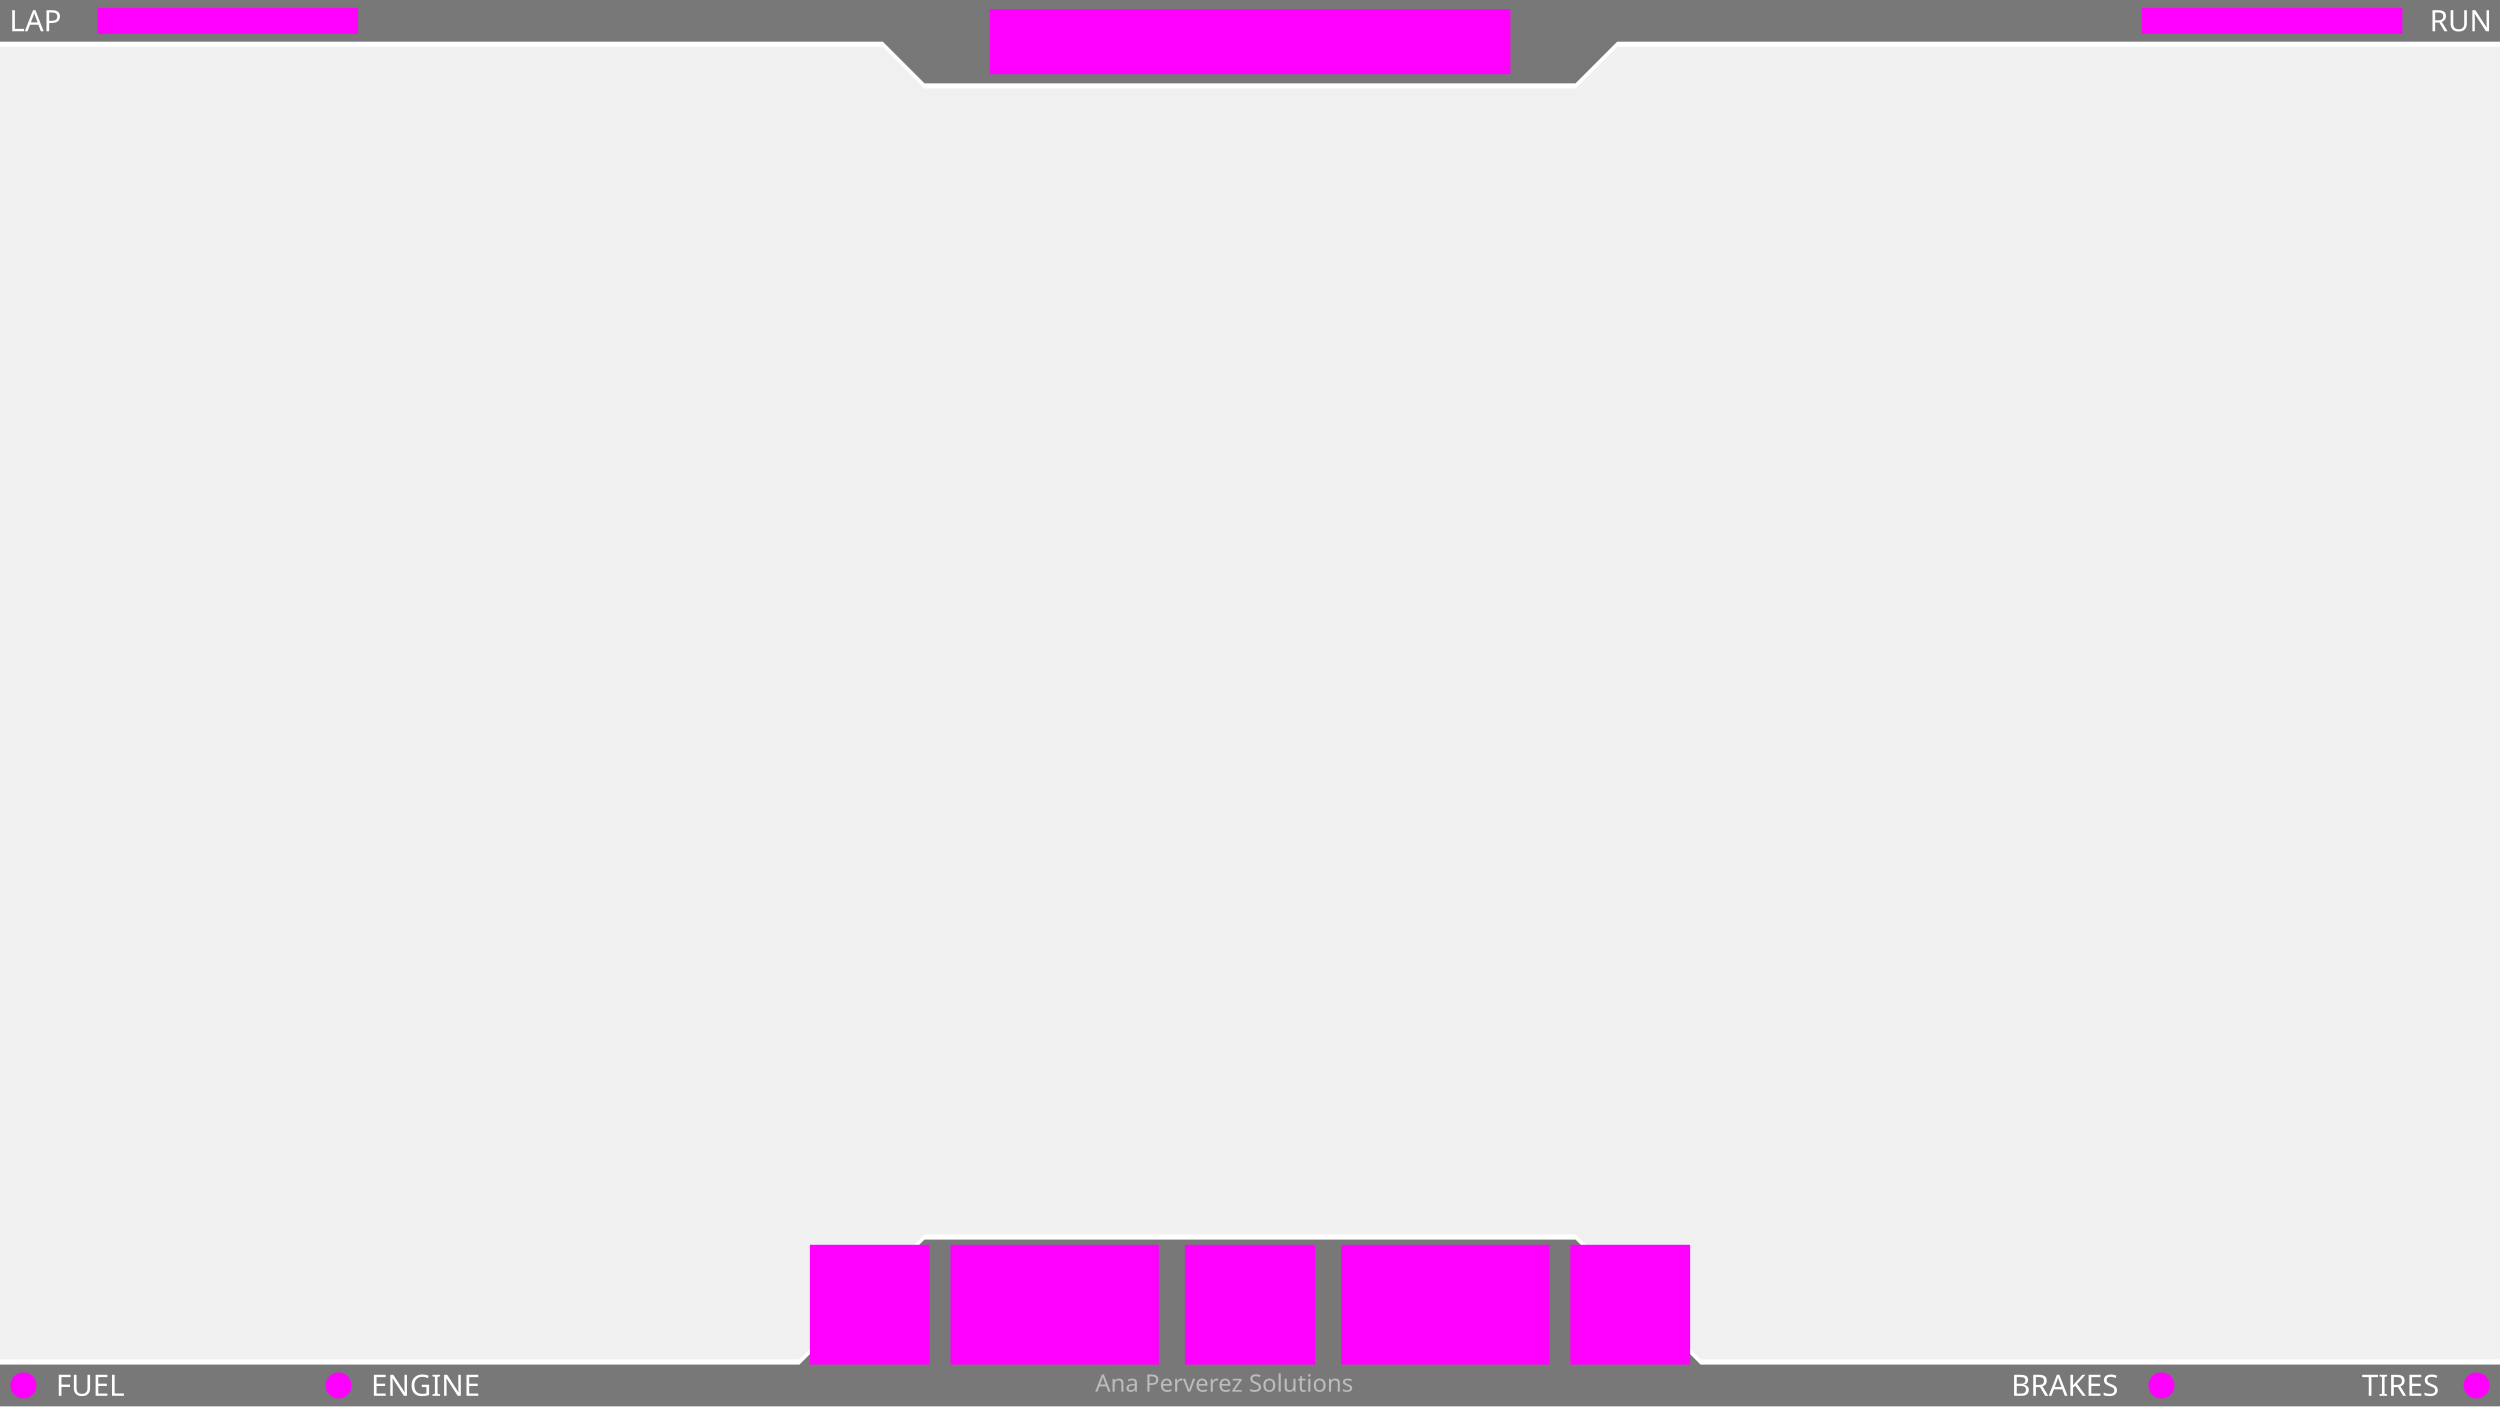
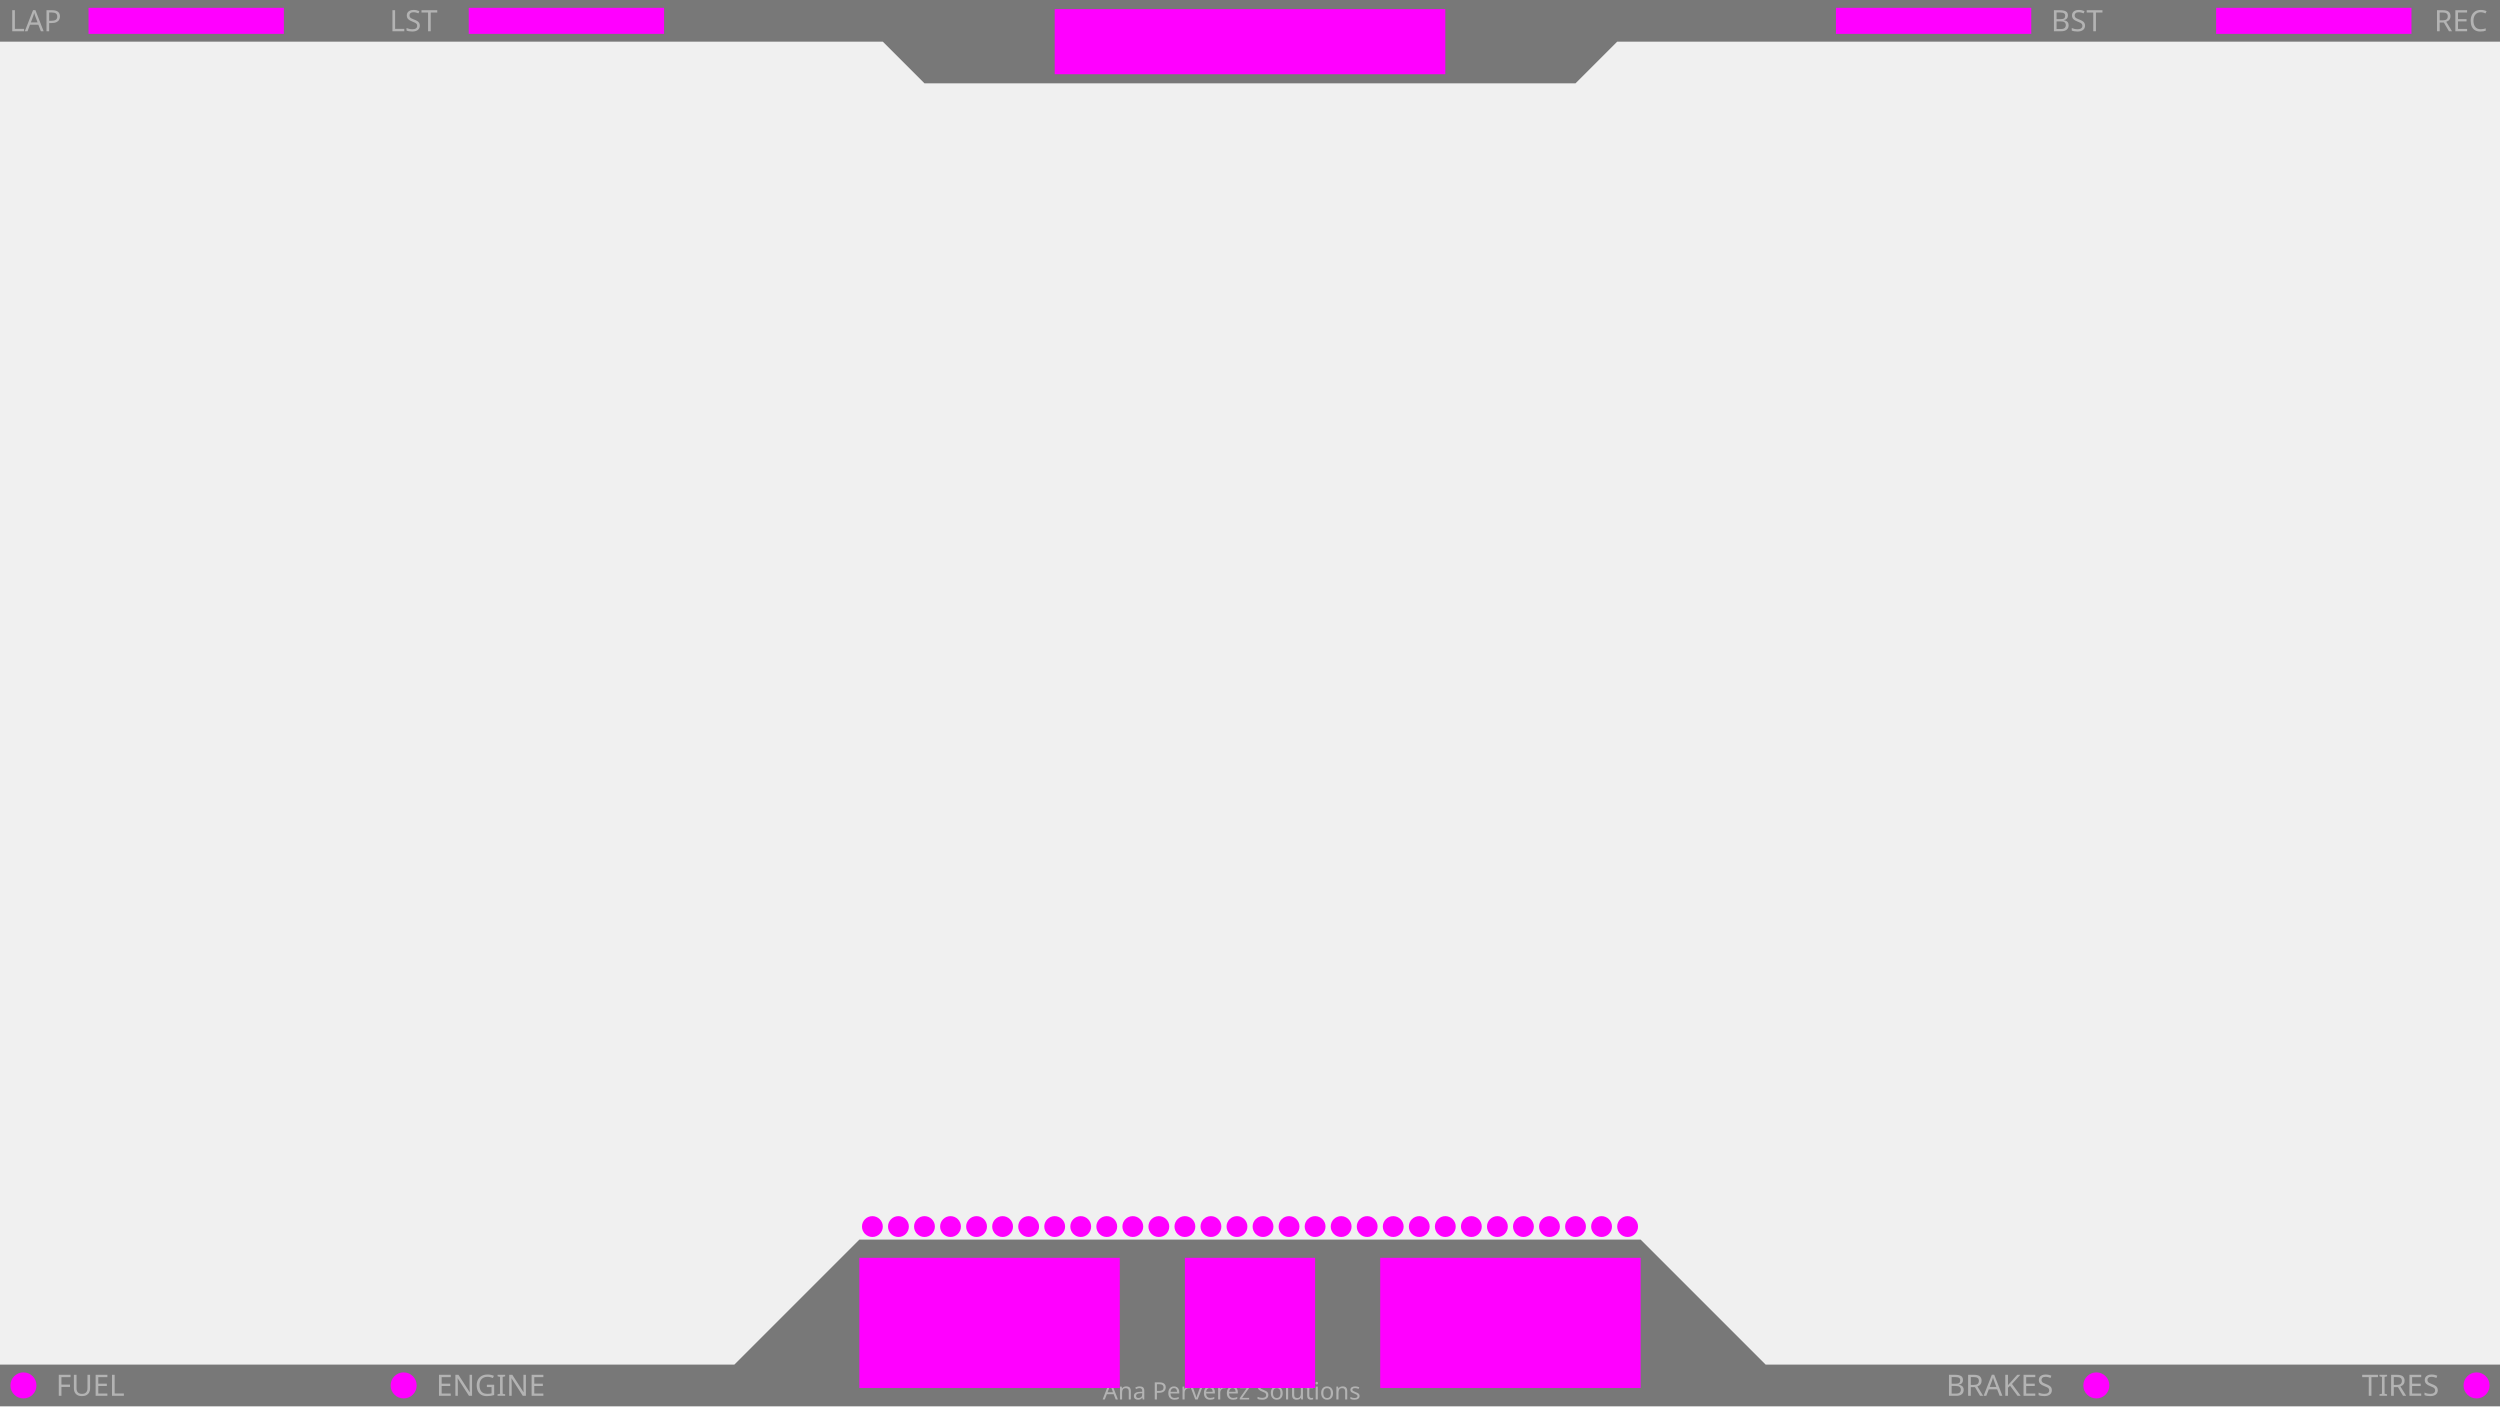
<svg xmlns="http://www.w3.org/2000/svg" xmlns:xlink="http://www.w3.org/1999/xlink" width="1920" height="1080" id="svg2" version="1.1">
  <defs id="defs4">
    <linearGradient id="linearGradient4676">
      <stop style="stop-color:#ff0000;stop-opacity:1;" offset="0" id="stop4678" />
      <stop style="stop-color:#640000;stop-opacity:1;" offset="1" id="stop4680" />
    </linearGradient>
    <linearGradient id="linearGradient4897">
      <stop id="stop4899" offset="0" style="stop-color:#ff0000;stop-opacity:1;" />
      <stop style="stop-color:#c80000;stop-opacity:1;" offset="0.85" id="stop4901" />
      <stop id="stop4903" offset="1" style="stop-color:#640000;stop-opacity:1;" />
    </linearGradient>
    <linearGradient id="linearGradient4873">
      <stop style="stop-color:#ffff00;stop-opacity:1;" offset="0" id="stop4875" />
      <stop id="stop4877" offset="0.85" style="stop-color:#c8c800;stop-opacity:1;" />
      <stop style="stop-color:#646400;stop-opacity:1;" offset="1" id="stop4879" />
    </linearGradient>
    <linearGradient id="linearGradient4847">
      <stop id="stop4849" offset="0" style="stop-color:#00ff00;stop-opacity:1;" />
      <stop style="stop-color:#00c800;stop-opacity:1;" offset="0.85" id="stop4851" />
      <stop id="stop4853" offset="1" style="stop-color:#006400;stop-opacity:1;" />
    </linearGradient>
    <linearGradient id="linearGradient4274">
      <stop style="stop-color:#000000;stop-opacity:1;" offset="0" id="stop4276" />
      <stop id="stop4282" offset="0.85" style="stop-color:#646464;stop-opacity:1;" />
      <stop style="stop-color:#c8c8c8;stop-opacity:1;" offset="1" id="stop4278" />
    </linearGradient>
    <radialGradient xlink:href="#linearGradient4847" id="radialGradient7056" gradientUnits="userSpaceOnUse" gradientTransform="matrix(1,0,0,0.9733333,0,17.51327)" cx="409.112" cy="656.746" fx="409.112" fy="656.746" r="75.761" />
    <radialGradient xlink:href="#linearGradient4847" id="radialGradient7058" gradientUnits="userSpaceOnUse" gradientTransform="matrix(1,0,0,0.9733333,0,17.51327)" cx="409.112" cy="656.746" fx="409.112" fy="656.746" r="75.761" />
    <radialGradient xlink:href="#linearGradient4847" id="radialGradient7060" gradientUnits="userSpaceOnUse" gradientTransform="matrix(1,0,0,0.9733333,0,17.51327)" cx="409.112" cy="656.746" fx="409.112" fy="656.746" r="75.761" />
    <radialGradient xlink:href="#linearGradient4873" id="radialGradient7062" gradientUnits="userSpaceOnUse" gradientTransform="matrix(1,0,0,0.9733333,0,17.51327)" cx="409.112" cy="656.746" fx="409.112" fy="656.746" r="75.761" />
    <radialGradient xlink:href="#linearGradient4873" id="radialGradient7064" gradientUnits="userSpaceOnUse" gradientTransform="matrix(1,0,0,0.9733333,0,17.51327)" cx="409.112" cy="656.746" fx="409.112" fy="656.746" r="75.761" />
    <radialGradient xlink:href="#linearGradient4873" id="radialGradient7066" gradientUnits="userSpaceOnUse" gradientTransform="matrix(1,0,0,0.9733333,0,17.51327)" cx="409.112" cy="656.746" fx="409.112" fy="656.746" r="75.761" />
    <radialGradient xlink:href="#linearGradient4873" id="radialGradient7068" gradientUnits="userSpaceOnUse" gradientTransform="matrix(1,0,0,0.9733333,0,17.51327)" cx="409.112" cy="656.746" fx="409.112" fy="656.746" r="75.761" />
    <radialGradient xlink:href="#linearGradient4897" id="radialGradient7070" gradientUnits="userSpaceOnUse" gradientTransform="matrix(1,0,0,0.9733333,0,17.51327)" cx="409.112" cy="656.746" fx="409.112" fy="656.746" r="75.761" />
    <radialGradient xlink:href="#linearGradient4897" id="radialGradient7072" gradientUnits="userSpaceOnUse" gradientTransform="matrix(1,0,0,0.9733333,0,17.51327)" cx="409.112" cy="656.746" fx="409.112" fy="656.746" r="75.761" />
  </defs>
  <g id="layer1">
-     <path style="fill:#ffffff;fill-opacity:1;stroke:none" d="M 710 948 L 614 1044 L 0 1044 L 0 1048 L 614 1048 L 710 952 L 1210 952 L 1306 1048 L 1920 1048 L 1920 1044 L 1306 1044 L 1210 948 L 710 948 z " id="path3962" />
-     <path style="fill:#000000;fill-opacity:1;stroke:none;opacity:0.5" d="M 710 952 L 614 1048 L 0 1048 L 0 1080 L 1920 1080 L 1920 1048 L 1306 1048 L 1210 952 L 710 952 z " id="rect3176" />
-     <path style="fill:#ffffff;fill-opacity:1;stroke:none" d="M 0 32 L 0 36 L 678 36 L 710 68 L 1210 68 L 1242 36 L 1920 36 L 1920 32 L 1242 32 L 1210 64 L 710 64 L 678 32 L 0 32 z " id="path3964" />
-     <path style="fill:#000000;fill-opacity:1;stroke:none;opacity:0.5" d="M 0 0 L 0 32 L 678 32 L 710 64 L 1210 64 L 1242 32 L 1920 32 L 1920 0 L 0 0 z " id="rect3952" />
-     <text xml:space="preserve" style="font-size:22.63px;font-style:normal;font-weight:normal;line-height:125%;letter-spacing:0px;word-spacing:0px;fill:#ffffff;fill-opacity:1;stroke:none;font-family:Sans" x="7.204" y="24" id="text4012">
-       <tspan id="tspan4014" x="7.204" y="24" style="font-style:normal;font-variant:normal;font-weight:normal;font-stretch:normal;font-family:Bitwise;-inkscape-font-specification:Bitwise;fill:#ffffff">LAP</tspan>
+     <path style="display:inline;opacity:0.5;fill:#000000;fill-opacity:1;stroke:none" d="m 0,0 0,32 678,0 32,32 500,0 32,-32 678,0 0,-32 L 0,0 z" id="rect3078" />
+     <text xml:space="preserve" style="font-size:22.63px;font-style:normal;font-weight:normal;line-height:125%;letter-spacing:0px;word-spacing:0px;fill:#b3b3b3;fill-opacity:1;stroke:none;font-family:Sans" x="7.204" y="24" id="text4012">
+       <tspan id="tspan4014" x="7.204" y="24" style="font-style:normal;font-variant:normal;font-weight:normal;font-stretch:normal;fill:#b3b3b3;font-family:Bitwise;-inkscape-font-specification:Bitwise">LAP</tspan>
    </text>
-     <text id="text4016" y="24" x="1865.967" style="font-size:22.63px;font-style:normal;font-weight:normal;line-height:125%;letter-spacing:0px;word-spacing:0px;fill:#ffffff;fill-opacity:1;stroke:none;font-family:Sans" xml:space="preserve">
-       <tspan style="font-style:normal;font-variant:normal;font-weight:normal;font-stretch:normal;font-family:Bitwise;-inkscape-font-specification:Bitwise;fill:#ffffff" y="24" x="1865.967" id="tspan4018">RUN</tspan>
+     <path style="opacity:0.5;fill:#000000;fill-opacity:1;stroke:none;display:inline" d="m 660,952 -96,96 -564,0 0,32 1920,0 0,-32 -564,0 -96,-96 -600,0 z" id="path3082" />
+     <text id="text4024" y="1072" x="42.961" style="font-size:22.63px;font-style:normal;font-weight:normal;line-height:125%;letter-spacing:0px;word-spacing:0px;fill:#b3b3b3;fill-opacity:1;stroke:none;font-family:Sans" xml:space="preserve">
+       <tspan style="font-style:normal;font-variant:normal;font-weight:normal;font-stretch:normal;fill:#b3b3b3;font-family:Bitwise;-inkscape-font-specification:Bitwise" y="1072" x="42.961" id="tspan4026">FUEL</tspan>
    </text>
-     <text id="text4024" y="1072" x="42.961" style="font-size:22.63px;font-style:normal;font-weight:normal;line-height:125%;letter-spacing:0px;word-spacing:0px;fill:#ffffff;fill-opacity:1;stroke:none;font-family:Sans" xml:space="preserve">
-       <tspan style="font-style:normal;font-variant:normal;font-weight:normal;font-stretch:normal;fill:#ffffff;font-family:Bitwise;-inkscape-font-specification:Bitwise" y="1072" x="42.961" id="tspan4026">FUEL</tspan>
+     <text xml:space="preserve" style="font-size:22.63px;font-style:normal;font-weight:normal;line-height:125%;letter-spacing:0px;word-spacing:0px;fill:#b3b3b3;fill-opacity:1;stroke:none;font-family:Sans" x="334.961" y="1072" id="text4028">
+       <tspan id="tspan4030" x="334.961" y="1072" style="font-style:normal;font-variant:normal;font-weight:normal;font-stretch:normal;fill:#b3b3b3;font-family:Bitwise;-inkscape-font-specification:Bitwise">ENGINE</tspan>
    </text>
-     <text xml:space="preserve" style="font-size:22.63px;font-style:normal;font-weight:normal;line-height:125%;letter-spacing:0px;word-spacing:0px;fill:#ffffff;fill-opacity:1;stroke:none;font-family:Sans" x="284.961" y="1072" id="text4028">
-       <tspan id="tspan4030" x="284.961" y="1072" style="font-style:normal;font-variant:normal;font-weight:normal;font-stretch:normal;fill:#ffffff;font-family:Bitwise;-inkscape-font-specification:Bitwise">ENGINE</tspan>
+     <text id="text4032" y="1072" x="1494.63" style="font-size:22.63px;font-style:normal;font-weight:normal;line-height:125%;letter-spacing:0px;word-spacing:0px;fill:#b3b3b3;fill-opacity:1;stroke:none;font-family:Sans" xml:space="preserve">
+       <tspan style="font-style:normal;font-variant:normal;font-weight:normal;font-stretch:normal;fill:#b3b3b3;font-family:Bitwise;-inkscape-font-specification:Bitwise" y="1072" x="1494.63" id="tspan4034">BRAKES</tspan>
    </text>
-     <text id="text4032" y="1072" x="1544.63" style="font-size:22.63px;font-style:normal;font-weight:normal;line-height:125%;letter-spacing:0px;word-spacing:0px;fill:#ffffff;fill-opacity:1;stroke:none;font-family:Sans" xml:space="preserve">
-       <tspan style="font-style:normal;font-variant:normal;font-weight:normal;font-stretch:normal;fill:#ffffff;font-family:Bitwise;-inkscape-font-specification:Bitwise" y="1072" x="1544.63" id="tspan4034">BRAKES</tspan>
+     <text xml:space="preserve" style="font-size:22.63px;font-style:normal;font-weight:normal;line-height:125%;letter-spacing:0px;word-spacing:0px;fill:#b3b3b3;fill-opacity:1;stroke:none;font-family:Sans" x="1813.945" y="1072" id="text4036">
+       <tspan id="tspan4038" x="1813.945" y="1072" style="font-style:normal;font-variant:normal;font-weight:normal;font-stretch:normal;fill:#b3b3b3;font-family:Bitwise;-inkscape-font-specification:Bitwise">TIRES</tspan>
    </text>
-     <text xml:space="preserve" style="font-size:22.63px;font-style:normal;font-weight:normal;line-height:125%;letter-spacing:0px;word-spacing:0px;fill:#ffffff;fill-opacity:1;stroke:none;font-family:Sans" x="1813.945" y="1072" id="text4036">
-       <tspan id="tspan4038" x="1813.945" y="1072" style="font-style:normal;font-variant:normal;font-weight:normal;font-stretch:normal;fill:#ffffff;font-family:Bitwise;-inkscape-font-specification:Bitwise">TIRES</tspan>
+     <text id="text3049" y="24" x="299.204" style="font-size:22.63px;font-style:normal;font-weight:normal;line-height:125%;letter-spacing:0px;word-spacing:0px;fill:#b3b3b3;fill-opacity:1;stroke:none;font-family:Sans" xml:space="preserve">
+       <tspan style="font-style:normal;font-variant:normal;font-weight:normal;font-stretch:normal;fill:#b3b3b3;font-family:Bitwise;-inkscape-font-specification:Bitwise" y="24" x="299.204" id="tspan3051">LST</tspan>
    </text>
-     <text id="text4013" y="1068.798" x="841.131" style="display:inline;font-size:18.416px;font-style:normal;font-weight:normal;line-height:125%;letter-spacing:0px;word-spacing:0px;opacity:0.5;fill:#ffffff;fill-opacity:1;stroke:none;font-family:Sans" xml:space="preserve">
-       <tspan style="font-style:normal;font-variant:normal;font-weight:normal;font-stretch:normal;fill:#ffffff;font-family:Copperplate;-inkscape-font-specification:Copperplate" y="1068.798" x="841.131" id="tspan4015">Ana Perverez Solutions</tspan>
+     <text xml:space="preserve" style="font-size:22.63px;font-style:normal;font-weight:normal;line-height:125%;letter-spacing:0px;word-spacing:0px;fill:#b3b3b3;fill-opacity:1;stroke:none;font-family:Sans" x="1575.226" y="24" id="text3053">
+       <tspan id="tspan3055" x="1575.226" y="24" style="font-style:normal;font-variant:normal;font-weight:normal;font-stretch:normal;fill:#b3b3b3;font-family:Bitwise;-inkscape-font-specification:Bitwise">BST</tspan>
+     </text>
+     <text id="text3057" y="24" x="1869.436" style="font-size:22.63px;font-style:normal;font-weight:normal;line-height:125%;letter-spacing:0px;word-spacing:0px;fill:#b3b3b3;fill-opacity:1;stroke:none;font-family:Sans" xml:space="preserve">
+       <tspan style="font-style:normal;font-variant:normal;font-weight:normal;font-stretch:normal;fill:#b3b3b3;font-family:Bitwise;-inkscape-font-specification:Bitwise" y="24" x="1869.436" id="tspan3059">REC</tspan>
+     </text>
+     <text xml:space="preserve" style="font-size:18.416px;font-style:normal;font-weight:normal;line-height:125%;letter-spacing:0px;word-spacing:0px;fill:#b3b3b3;fill-opacity:1;stroke:none;display:inline;font-family:Sans" x="846.82" y="1074.798" id="text3971">
+       <tspan id="tspan3973" x="846.82" y="1074.798" style="font-style:normal;font-variant:normal;font-weight:normal;font-stretch:normal;fill:#b3b3b3;font-family:Copperplate;-inkscape-font-specification:Copperplate">Ana Perverez Solutions</tspan>
    </text>
  </g>
  <g id="layer2" style="display:inline">
    <path style="fill:#ff00ff;fill-opacity:1;stroke:none" id="path3980" d="m 332.34,341.073 a 53.033,48.79 0 1 1 -106.066,0 53.033,48.79 0 1 1 106.066,0 z" transform="matrix(0.1885618,0,0,0.2049585,-34.66667,994.0941)" />
    <path transform="matrix(0.1885618,0,0,0.2049585,1849.333,994.0941)" d="m 332.34,341.073 a 53.033,48.79 0 1 1 -106.066,0 53.033,48.79 0 1 1 106.066,0 z" id="path3986" style="fill:#ff00ff;fill-opacity:1;stroke:none" />
-     <path transform="matrix(0.1885618,0,0,0.2049585,207.3333,994.0941)" d="m 332.34,341.073 a 53.033,48.79 0 1 1 -106.066,0 53.033,48.79 0 1 1 106.066,0 z" id="path3988" style="fill:#ff00ff;fill-opacity:1;stroke:none" />
-     <path style="fill:#ff00ff;fill-opacity:1;stroke:none" id="path3990" d="m 332.34,341.073 a 53.033,48.79 0 1 1 -106.066,0 53.033,48.79 0 1 1 106.066,0 z" transform="matrix(0.1885618,0,0,0.2049585,1607.333,994.0941)" />
-     <rect style="fill:#ff00ff;fill-opacity:1;stroke:none" id="rect3992" width="100" height="92" x="910" y="956" />
-     <rect style="fill:#ff00ff;fill-opacity:1;stroke:none" id="rect4004" width="160" height="92" x="1030" y="956" />
-     <rect y="956" x="730" height="92" width="160" id="rect4008" style="fill:#ff00ff;fill-opacity:1;stroke:none" />
-     <rect style="fill:#ff00ff;fill-opacity:1;stroke:none" id="rect4010" width="400" height="50" x="760" y="7" />
-     <rect y="6" x="75" height="20" width="200" id="rect4020" style="fill:#ff00ff;fill-opacity:1;stroke:none" />
-     <rect style="fill:#ff00ff;fill-opacity:1;stroke:none" id="rect4022" width="200" height="20" x="1645" y="6" />
-     <rect style="fill:#ff00ff;fill-opacity:1;stroke:none" id="rect3047" width="92" height="92" x="622" y="956" />
-     <rect style="fill:#ff00ff;fill-opacity:1;stroke:none" id="rect3049" width="92" height="92" x="1206" y="956" />
+     <path transform="matrix(0.1885618,0,0,0.2049585,257.3333,994.0941)" d="m 332.34,341.073 a 53.033,48.79 0 1 1 -106.066,0 53.033,48.79 0 1 1 106.066,0 z" id="path3988" style="fill:#ff00ff;fill-opacity:1;stroke:none" />
+     <path style="fill:#ff00ff;fill-opacity:1;stroke:none" id="path3990" d="m 332.34,341.073 a 53.033,48.79 0 1 1 -106.066,0 53.033,48.79 0 1 1 106.066,0 z" transform="matrix(0.1885618,0,0,0.2049585,1557.333,994.0941)" />
+     <rect style="fill:#ff00ff;fill-opacity:1;stroke:none" id="rect3063" width="150" height="20" x="68" y="6" />
+     <rect y="6" x="360" height="20" width="150" id="rect3065" style="fill:#ff00ff;fill-opacity:1;stroke:none" />
+     <rect style="fill:#ff00ff;fill-opacity:1;stroke:none" id="rect3067" width="150" height="20" x="1410" y="6" />
+     <rect y="6" x="1702" height="20" width="150" id="rect3069" style="fill:#ff00ff;fill-opacity:1;stroke:none" />
+     <rect style="fill:#ff00ff;fill-opacity:1;stroke:none" id="rect3071" width="300" height="50" x="810" y="7" />
+     <g id="g3931" transform="translate(-69.33513,392.188)">
+       <path transform="matrix(0.1508494,0,0,0.1639668,697.2018,493.8873)" d="m 332.34,341.073 a 53.033,48.79 0 1 1 -106.066,0 53.033,48.79 0 1 1 106.066,0 z" id="path3871" style="fill:#ff00ff;fill-opacity:1;stroke:none" />
+       <path style="fill:#ff00ff;fill-opacity:1;stroke:none" id="path3873" d="m 332.34,341.073 a 53.033,48.79 0 1 1 -106.066,0 53.033,48.79 0 1 1 106.066,0 z" transform="matrix(0.1508494,0,0,0.1639668,717.2018,493.8873)" />
+       <path transform="matrix(0.1508494,0,0,0.1639668,737.2018,493.8873)" d="m 332.34,341.073 a 53.033,48.79 0 1 1 -106.066,0 53.033,48.79 0 1 1 106.066,0 z" id="path3875" style="fill:#ff00ff;fill-opacity:1;stroke:none" />
+       <path style="fill:#ff00ff;fill-opacity:1;stroke:none" id="path3877" d="m 332.34,341.073 a 53.033,48.79 0 1 1 -106.066,0 53.033,48.79 0 1 1 106.066,0 z" transform="matrix(0.1508494,0,0,0.1639668,757.2018,493.8873)" />
+       <path transform="matrix(0.1508494,0,0,0.1639668,777.2018,493.8873)" d="m 332.34,341.073 a 53.033,48.79 0 1 1 -106.066,0 53.033,48.79 0 1 1 106.066,0 z" id="path3879" style="fill:#ff00ff;fill-opacity:1;stroke:none" />
+       <path style="fill:#ff00ff;fill-opacity:1;stroke:none" id="path3881" d="m 332.34,341.073 a 53.033,48.79 0 1 1 -106.066,0 53.033,48.79 0 1 1 106.066,0 z" transform="matrix(0.1508494,0,0,0.1639668,797.2018,493.8873)" />
+       <path transform="matrix(0.1508494,0,0,0.1639668,817.2018,493.8873)" d="m 332.34,341.073 a 53.033,48.79 0 1 1 -106.066,0 53.033,48.79 0 1 1 106.066,0 z" id="path3883" style="fill:#ff00ff;fill-opacity:1;stroke:none" />
+       <path style="fill:#ff00ff;fill-opacity:1;stroke:none" id="path3885" d="m 332.34,341.073 a 53.033,48.79 0 1 1 -106.066,0 53.033,48.79 0 1 1 106.066,0 z" transform="matrix(0.1508494,0,0,0.1639668,837.2018,493.8873)" />
+       <path transform="matrix(0.1508494,0,0,0.1639668,857.2018,493.8873)" d="m 332.34,341.073 a 53.033,48.79 0 1 1 -106.066,0 53.033,48.79 0 1 1 106.066,0 z" id="path3887" style="fill:#ff00ff;fill-opacity:1;stroke:none" />
+       <path style="fill:#ff00ff;fill-opacity:1;stroke:none" id="path3889" d="m 332.34,341.073 a 53.033,48.79 0 1 1 -106.066,0 53.033,48.79 0 1 1 106.066,0 z" transform="matrix(0.1508494,0,0,0.1639668,877.2018,493.8873)" />
+       <path transform="matrix(0.1508494,0,0,0.1639668,897.2018,493.8873)" d="m 332.34,341.073 a 53.033,48.79 0 1 1 -106.066,0 53.033,48.79 0 1 1 106.066,0 z" id="path3891" style="fill:#ff00ff;fill-opacity:1;stroke:none" />
+       <path style="fill:#ff00ff;fill-opacity:1;stroke:none" id="path3893" d="m 332.34,341.073 a 53.033,48.79 0 1 1 -106.066,0 53.033,48.79 0 1 1 106.066,0 z" transform="matrix(0.1508494,0,0,0.1639668,917.2018,493.8873)" />
+       <path transform="matrix(0.1508494,0,0,0.1639668,937.2018,493.8873)" d="m 332.34,341.073 a 53.033,48.79 0 1 1 -106.066,0 53.033,48.79 0 1 1 106.066,0 z" id="path3895" style="fill:#ff00ff;fill-opacity:1;stroke:none" />
+       <path style="fill:#ff00ff;fill-opacity:1;stroke:none" id="path3897" d="m 332.34,341.073 a 53.033,48.79 0 1 1 -106.066,0 53.033,48.79 0 1 1 106.066,0 z" transform="matrix(0.1508494,0,0,0.1639668,957.2018,493.8873)" />
+       <path transform="matrix(0.1508494,0,0,0.1639668,977.2018,493.8873)" d="m 332.34,341.073 a 53.033,48.79 0 1 1 -106.066,0 53.033,48.79 0 1 1 106.066,0 z" id="path3899" style="fill:#ff00ff;fill-opacity:1;stroke:none" />
+       <path style="fill:#ff00ff;fill-opacity:1;stroke:none" id="path3901" d="m 332.34,341.073 a 53.033,48.79 0 1 1 -106.066,0 53.033,48.79 0 1 1 106.066,0 z" transform="matrix(0.1508494,0,0,0.1639668,997.2018,493.8873)" />
+       <path transform="matrix(0.1508494,0,0,0.1639668,1017.202,493.8873)" d="m 332.34,341.073 a 53.033,48.79 0 1 1 -106.066,0 53.033,48.79 0 1 1 106.066,0 z" id="path3903" style="fill:#ff00ff;fill-opacity:1;stroke:none" />
+       <path style="fill:#ff00ff;fill-opacity:1;stroke:none" id="path3905" d="m 332.34,341.073 a 53.033,48.79 0 1 1 -106.066,0 53.033,48.79 0 1 1 106.066,0 z" transform="matrix(0.1508494,0,0,0.1639668,1037.202,493.8873)" />
+       <path transform="matrix(0.1508494,0,0,0.1639668,1057.202,493.8873)" d="m 332.34,341.073 a 53.033,48.79 0 1 1 -106.066,0 53.033,48.79 0 1 1 106.066,0 z" id="path3907" style="fill:#ff00ff;fill-opacity:1;stroke:none" />
+       <path style="fill:#ff00ff;fill-opacity:1;stroke:none" id="path3909" d="m 332.34,341.073 a 53.033,48.79 0 1 1 -106.066,0 53.033,48.79 0 1 1 106.066,0 z" transform="matrix(0.1508494,0,0,0.1639668,1077.202,493.8873)" />
+       <path transform="matrix(0.1508494,0,0,0.1639668,1097.202,493.8873)" d="m 332.34,341.073 a 53.033,48.79 0 1 1 -106.066,0 53.033,48.79 0 1 1 106.066,0 z" id="path3911" style="fill:#ff00ff;fill-opacity:1;stroke:none" />
+       <path style="fill:#ff00ff;fill-opacity:1;stroke:none" id="path3913" d="m 332.34,341.073 a 53.033,48.79 0 1 1 -106.066,0 53.033,48.79 0 1 1 106.066,0 z" transform="matrix(0.1508494,0,0,0.1639668,1117.202,493.8873)" />
+       <path transform="matrix(0.1508494,0,0,0.1639668,1137.202,493.8873)" d="m 332.34,341.073 a 53.033,48.79 0 1 1 -106.066,0 53.033,48.79 0 1 1 106.066,0 z" id="path3915" style="fill:#ff00ff;fill-opacity:1;stroke:none" />
+       <path style="fill:#ff00ff;fill-opacity:1;stroke:none" id="path3917" d="m 332.34,341.073 a 53.033,48.79 0 1 1 -106.066,0 53.033,48.79 0 1 1 106.066,0 z" transform="matrix(0.1508494,0,0,0.1639668,1157.202,493.8873)" />
+       <path transform="matrix(0.1508494,0,0,0.1639668,1177.202,493.8873)" d="m 332.34,341.073 a 53.033,48.79 0 1 1 -106.066,0 53.033,48.79 0 1 1 106.066,0 z" id="path3919" style="fill:#ff00ff;fill-opacity:1;stroke:none" />
+       <path style="fill:#ff00ff;fill-opacity:1;stroke:none" id="path3921" d="m 332.34,341.073 a 53.033,48.79 0 1 1 -106.066,0 53.033,48.79 0 1 1 106.066,0 z" transform="matrix(0.1508494,0,0,0.1639668,1197.202,493.8873)" />
+       <path transform="matrix(0.1508494,0,0,0.1639668,1217.202,493.8873)" d="m 332.34,341.073 a 53.033,48.79 0 1 1 -106.066,0 53.033,48.79 0 1 1 106.066,0 z" id="path3923" style="fill:#ff00ff;fill-opacity:1;stroke:none" />
+       <path style="fill:#ff00ff;fill-opacity:1;stroke:none" id="path3925" d="m 332.34,341.073 a 53.033,48.79 0 1 1 -106.066,0 53.033,48.79 0 1 1 106.066,0 z" transform="matrix(0.1508494,0,0,0.1639668,1237.202,493.8873)" />
+       <path transform="matrix(0.1508494,0,0,0.1639668,1257.202,493.8873)" d="m 332.34,341.073 a 53.033,48.79 0 1 1 -106.066,0 53.033,48.79 0 1 1 106.066,0 z" id="path3927" style="fill:#ff00ff;fill-opacity:1;stroke:none" />
+       <path style="fill:#ff00ff;fill-opacity:1;stroke:none" id="path3929" d="m 332.34,341.073 a 53.033,48.79 0 1 1 -106.066,0 53.033,48.79 0 1 1 106.066,0 z" transform="matrix(0.1508494,0,0,0.1639668,1277.202,493.8873)" />
+     </g>
+     <rect style="fill:#ff00ff;fill-opacity:1;stroke:none" id="rect3963" width="100" height="100" x="910" y="966" />
+     <rect y="966" x="660" height="100" width="200" id="rect3965" style="fill:#ff00ff;fill-opacity:1;stroke:none" />
+     <rect y="966" x="1060" height="100" width="200" id="rect3969" style="fill:#ff00ff;fill-opacity:1;stroke:none" />
  </g>
</svg>
